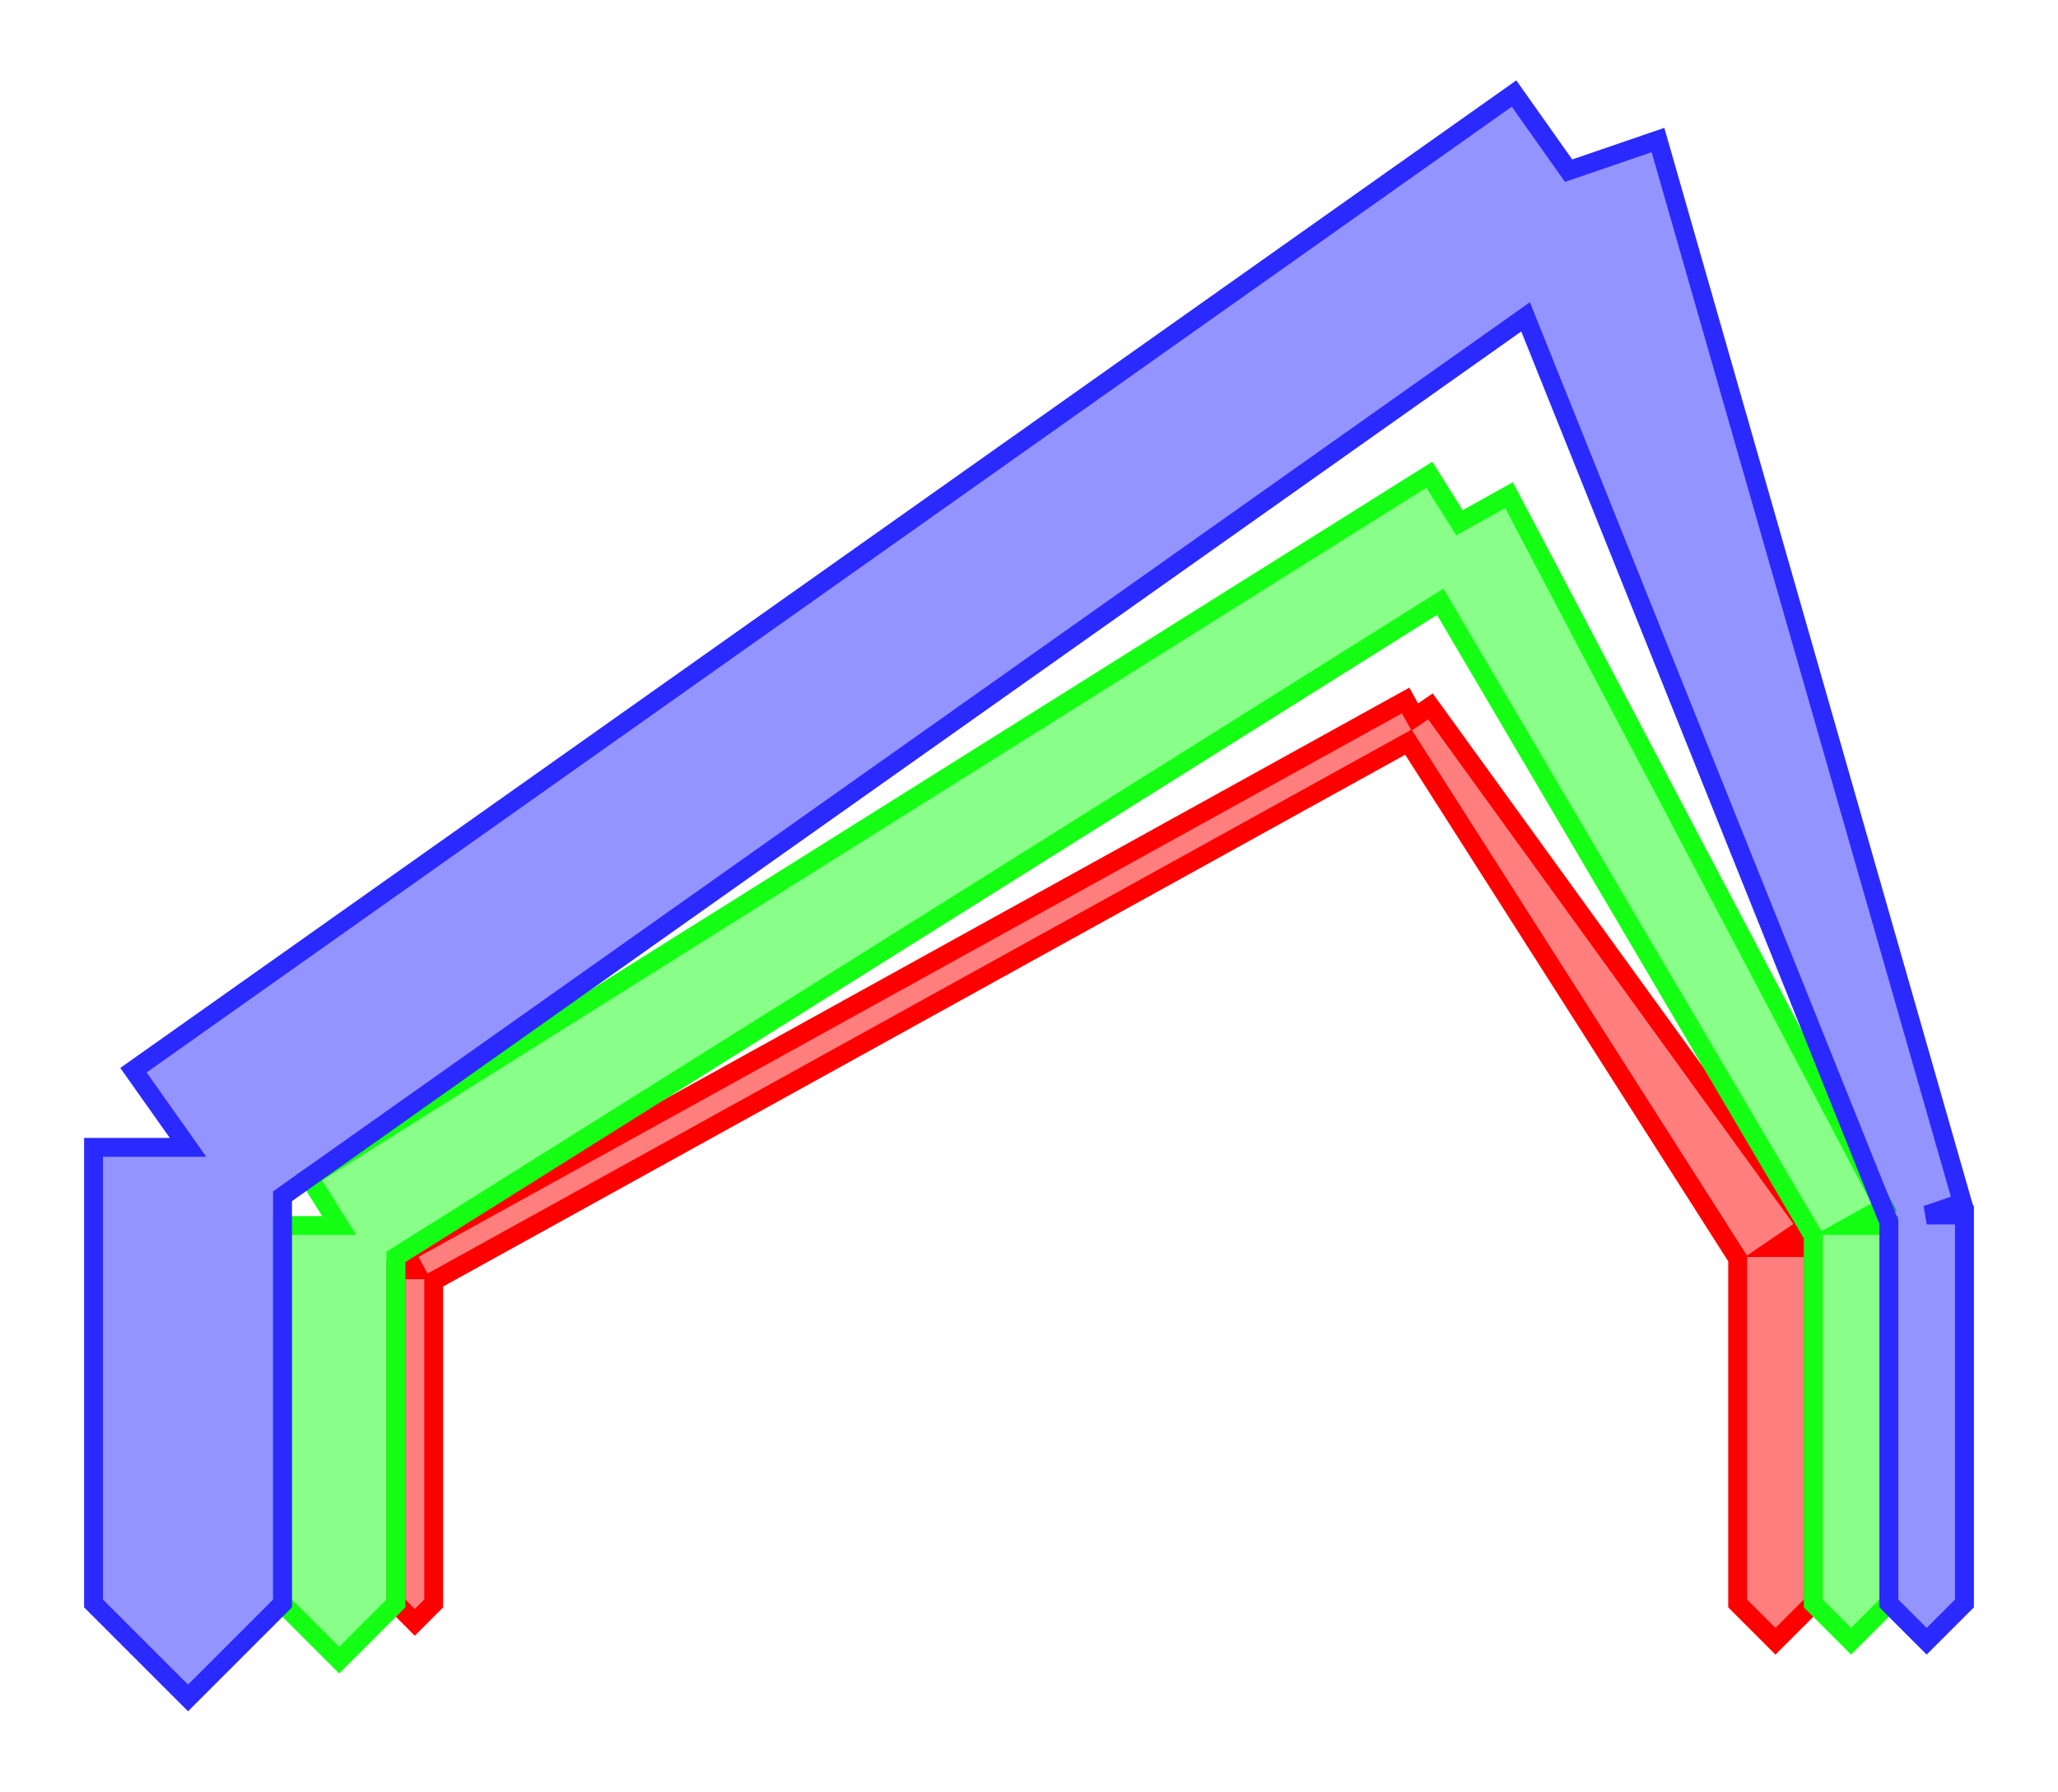
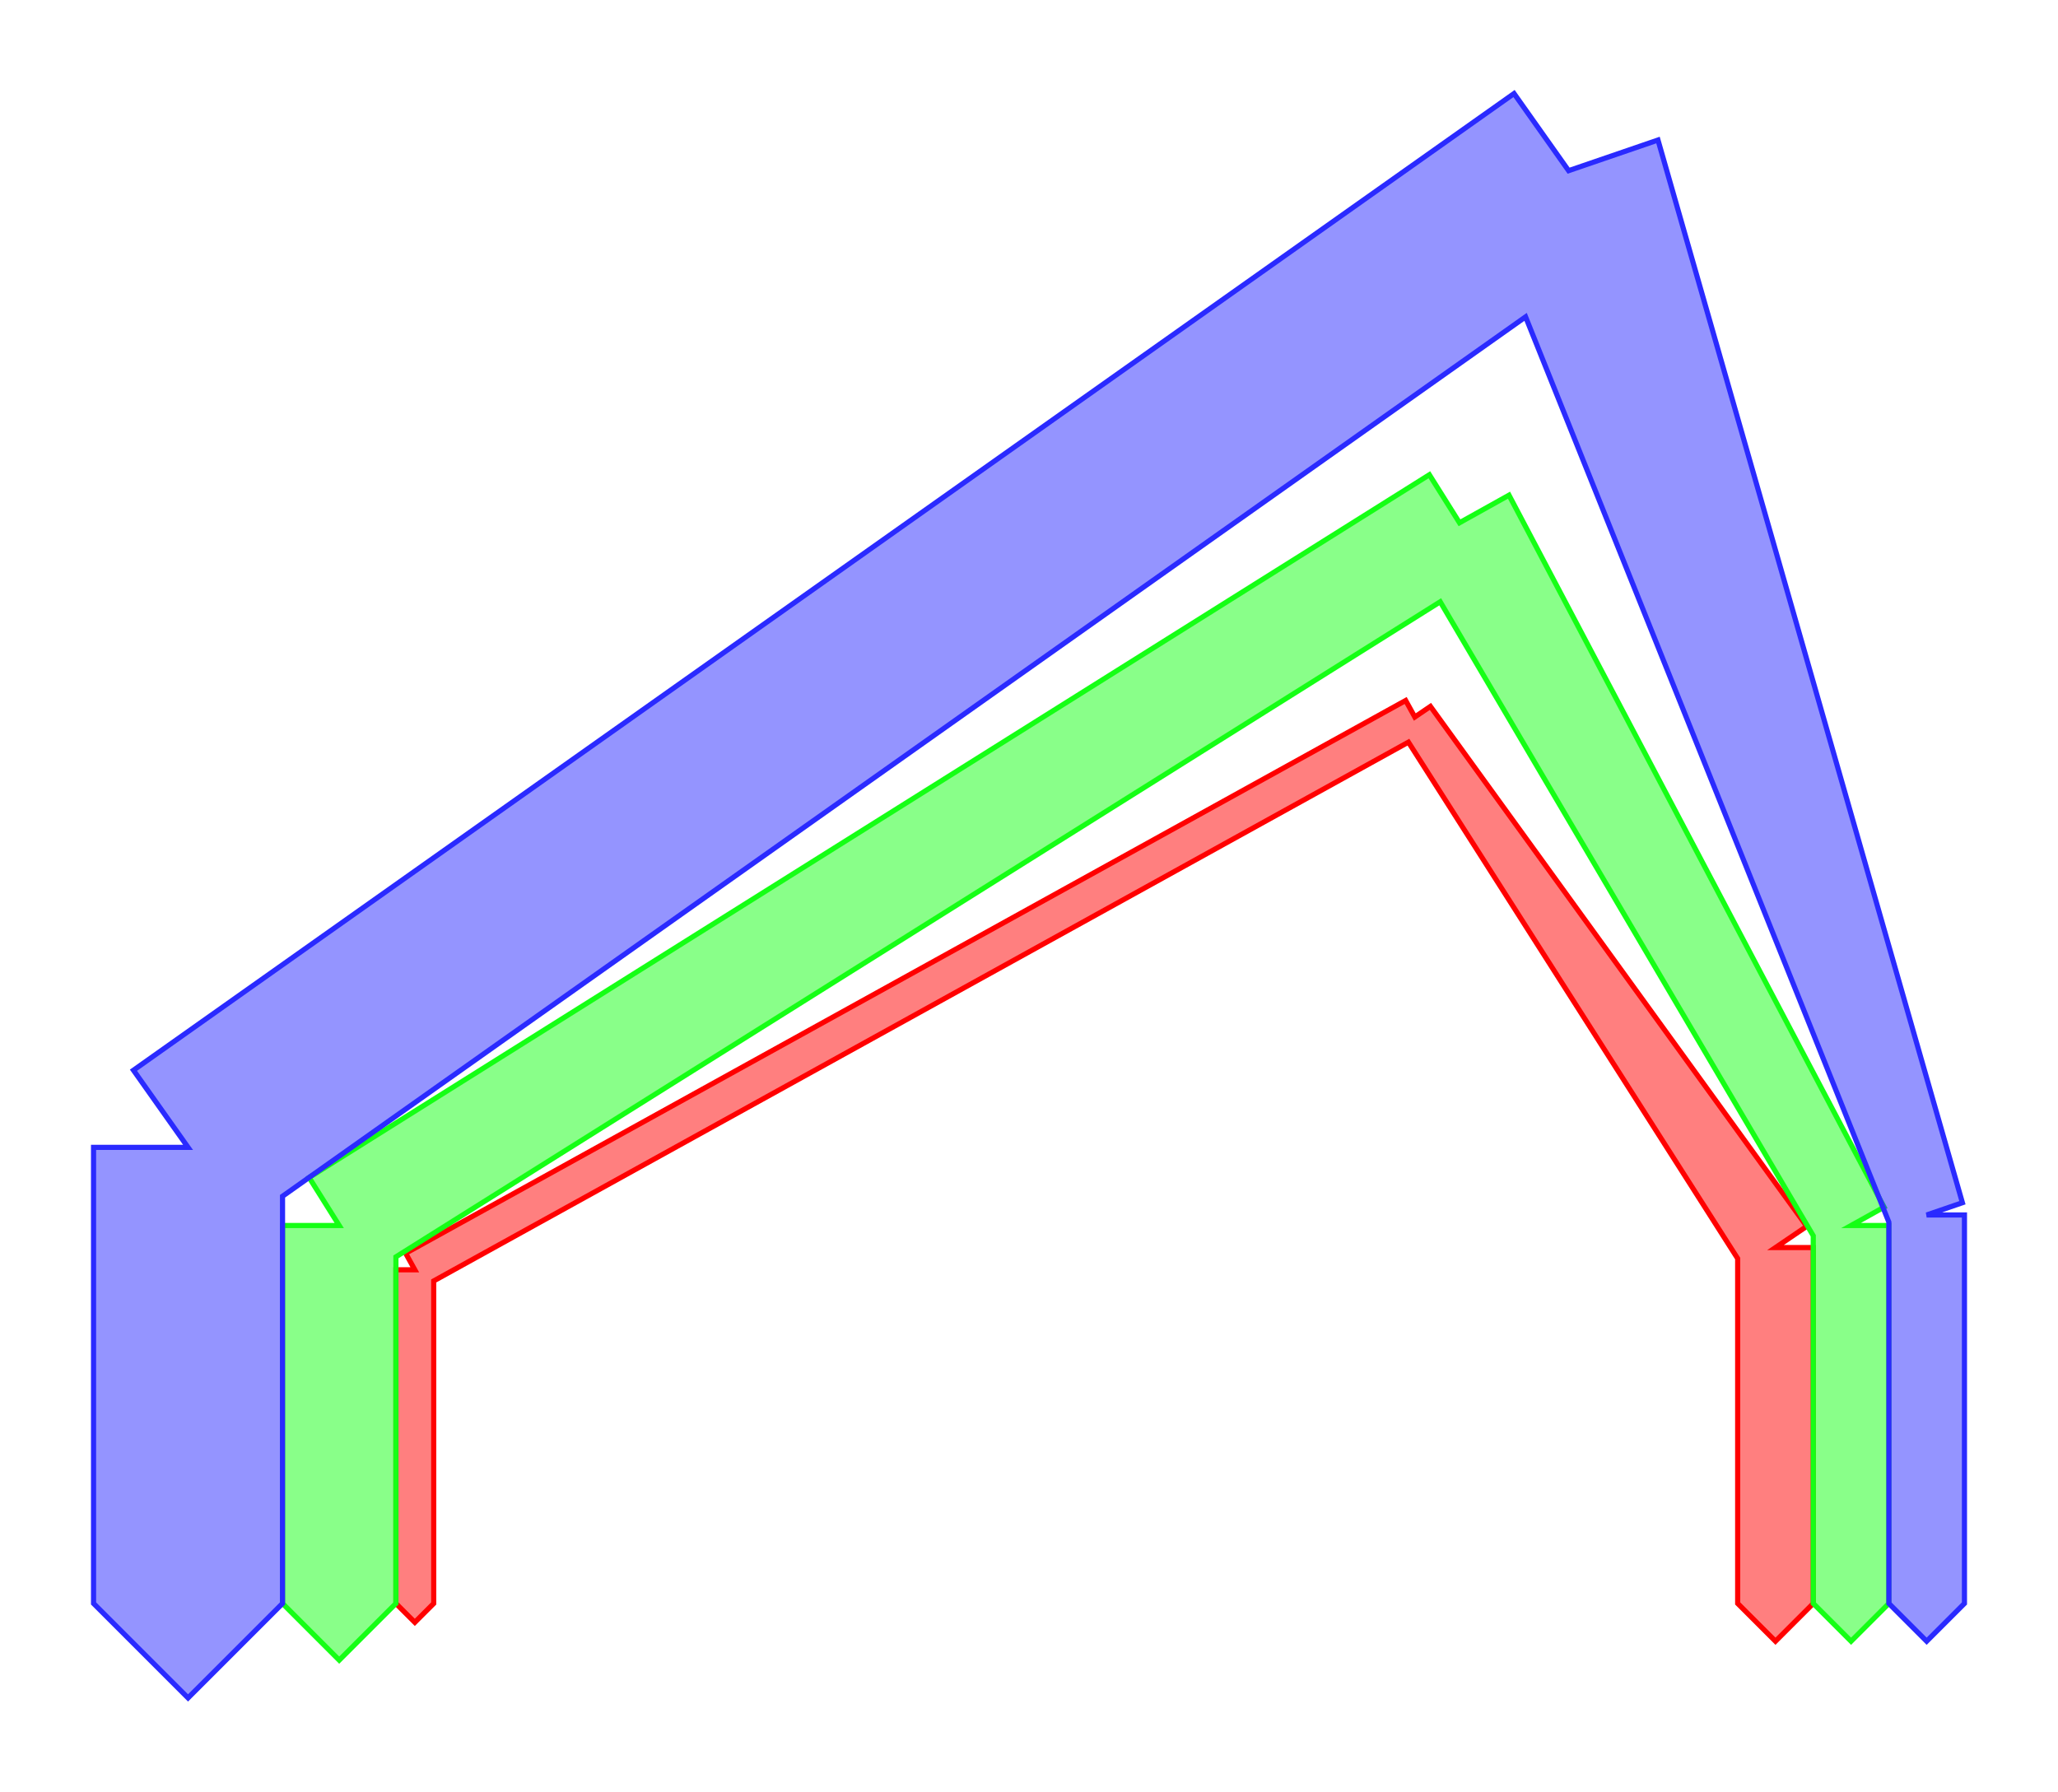
- <svg xmlns="http://www.w3.org/2000/svg" width="108.9" height="94.802" viewBox="-17.95 -84.852 108.9 94.802">
+ <svg xmlns="http://www.w3.org/2000/svg" width="400" height="348.217" viewBox="-65.932 -311.67 400 348.217">
  <defs>
    <style type="text/css">
.l2d0 {stroke: rgb(42, 42, 255); fill: rgb(42, 42, 255); fill-opacity: 0.5;}
.l1d0 {stroke: rgb(21, 255, 21); fill: rgb(21, 255, 21); fill-opacity: 0.5;}
.l0d0 {stroke: rgb(255, 0, 0); fill: rgb(255, 0, 0); fill-opacity: 0.5;}
</style>
  </defs>
-   <rect x="-17.95" y="-84.852" width="108.9" height="94.802" fill="none" stroke="none" />
+   <rect x="-65.932" y="-311.67" width="400" height="348.217" fill="none" stroke="none" />
  <g id="flexible_paths_1" transform="scale(1 -1)">
-     <polygon class="l0d0" points="3,0.0 4.0,-1 5.0,0.0 5.0,17.067 56.577,45.578 74.0,18.251 74.0,0.0 76.0,-2 78.0,0.0 78.0,18.832 76.0,18.832 77.654,19.957 57.742,47.47 56.915,46.908 56.431,47.783 3.516,18.532 4.0,17.656 3,17.656" />
-     <polygon class="l1d0" points="-3.0,0.0 0.0,-3.0 3.0,0.0 3.0,18.341 58.26,53.007 78.0,19.456 78.0,0.0 80.0,-2 82.0,0.0 82.0,20.0 80.0,20.0 81.747,20.973 61.9,58.648 59.28,57.188 57.685,59.729 -1.594,22.541 0.0,20.0 -3.0,20.0" />
-     <polygon class="l2d0" points="-13.0,0.0 -8.0,-5.0 -3,0.0 -3,21.549 62.777,68.085 82,20.178 82,0.0 84.0,-2 86.0,0.0 86.0,20.557 84.0,20.557 85.892,21.206 69.783,77.442 65.054,75.82 62.166,79.902 -10.888,28.218 -8.0,24.136 -13.0,24.136" />
+     <polygon class="l0d0" points="11.019,0.0 14.692,-3.673 18.365,0.0 18.365,62.687 207.814,167.414 271.809,67.036 271.809,0.0 279.155,-7.346 286.501,0.0 286.501,69.173 279.155,69.173 285.231,73.303 212.093,174.362 209.055,172.297 207.278,175.512 12.915,68.068 14.692,64.854 11.019,64.854" />
+     <polygon class="l1d0" points="-11.019,0.0 0.0,-11.019 11.019,0.0 11.019,67.367 213.994,194.699 286.501,71.465 286.501,0.0 293.848,-7.346 301.194,0.0 301.194,73.462 293.848,73.462 300.265,77.037 227.365,215.42 217.74,210.057 211.884,219.391 -5.856,82.796 0.0,73.462 -11.019,73.462" />
+     <polygon class="l2d0" points="-47.75,0.0 -29.385,-18.365 -11.019,0.0 -11.019,79.15 230.586,250.082 301.194,74.115 301.194,0.0 308.54,-7.346 315.886,0.0 315.886,75.508 308.54,75.508 315.489,77.891 256.321,284.451 238.948,278.495 228.341,293.488 -39.992,103.647 -29.385,88.654 -47.75,88.654" />
  </g>
</svg>
